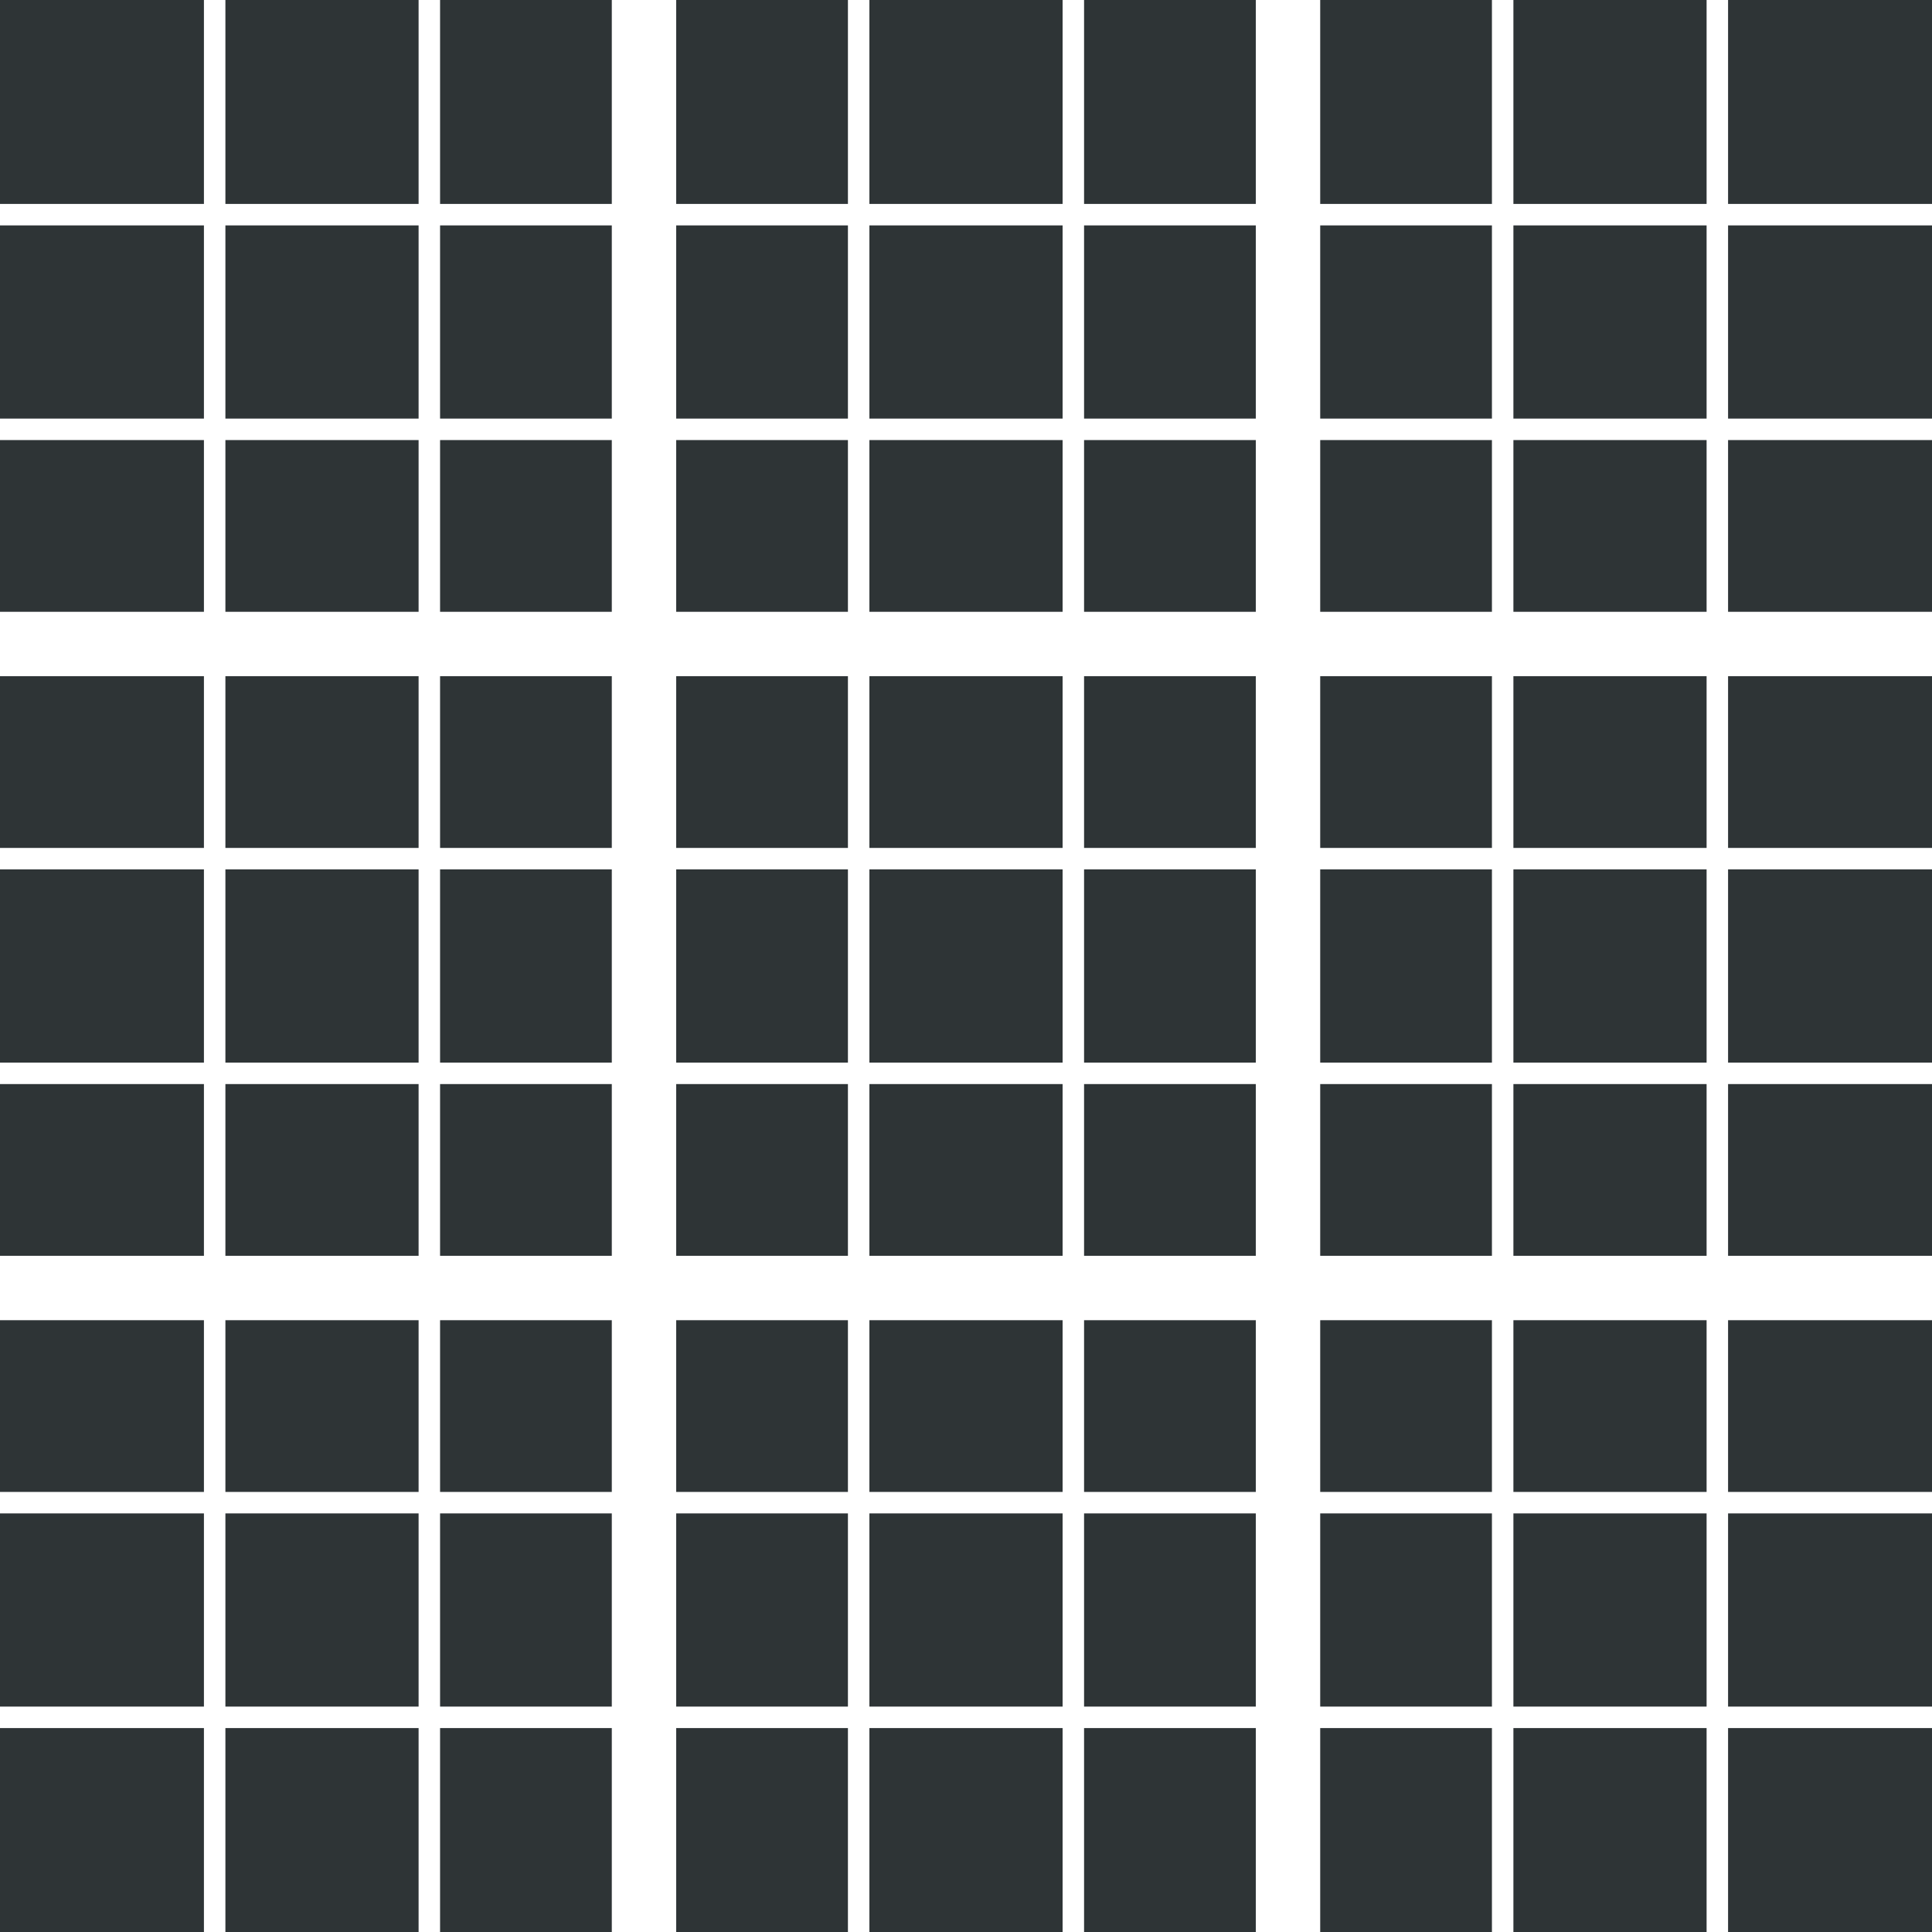
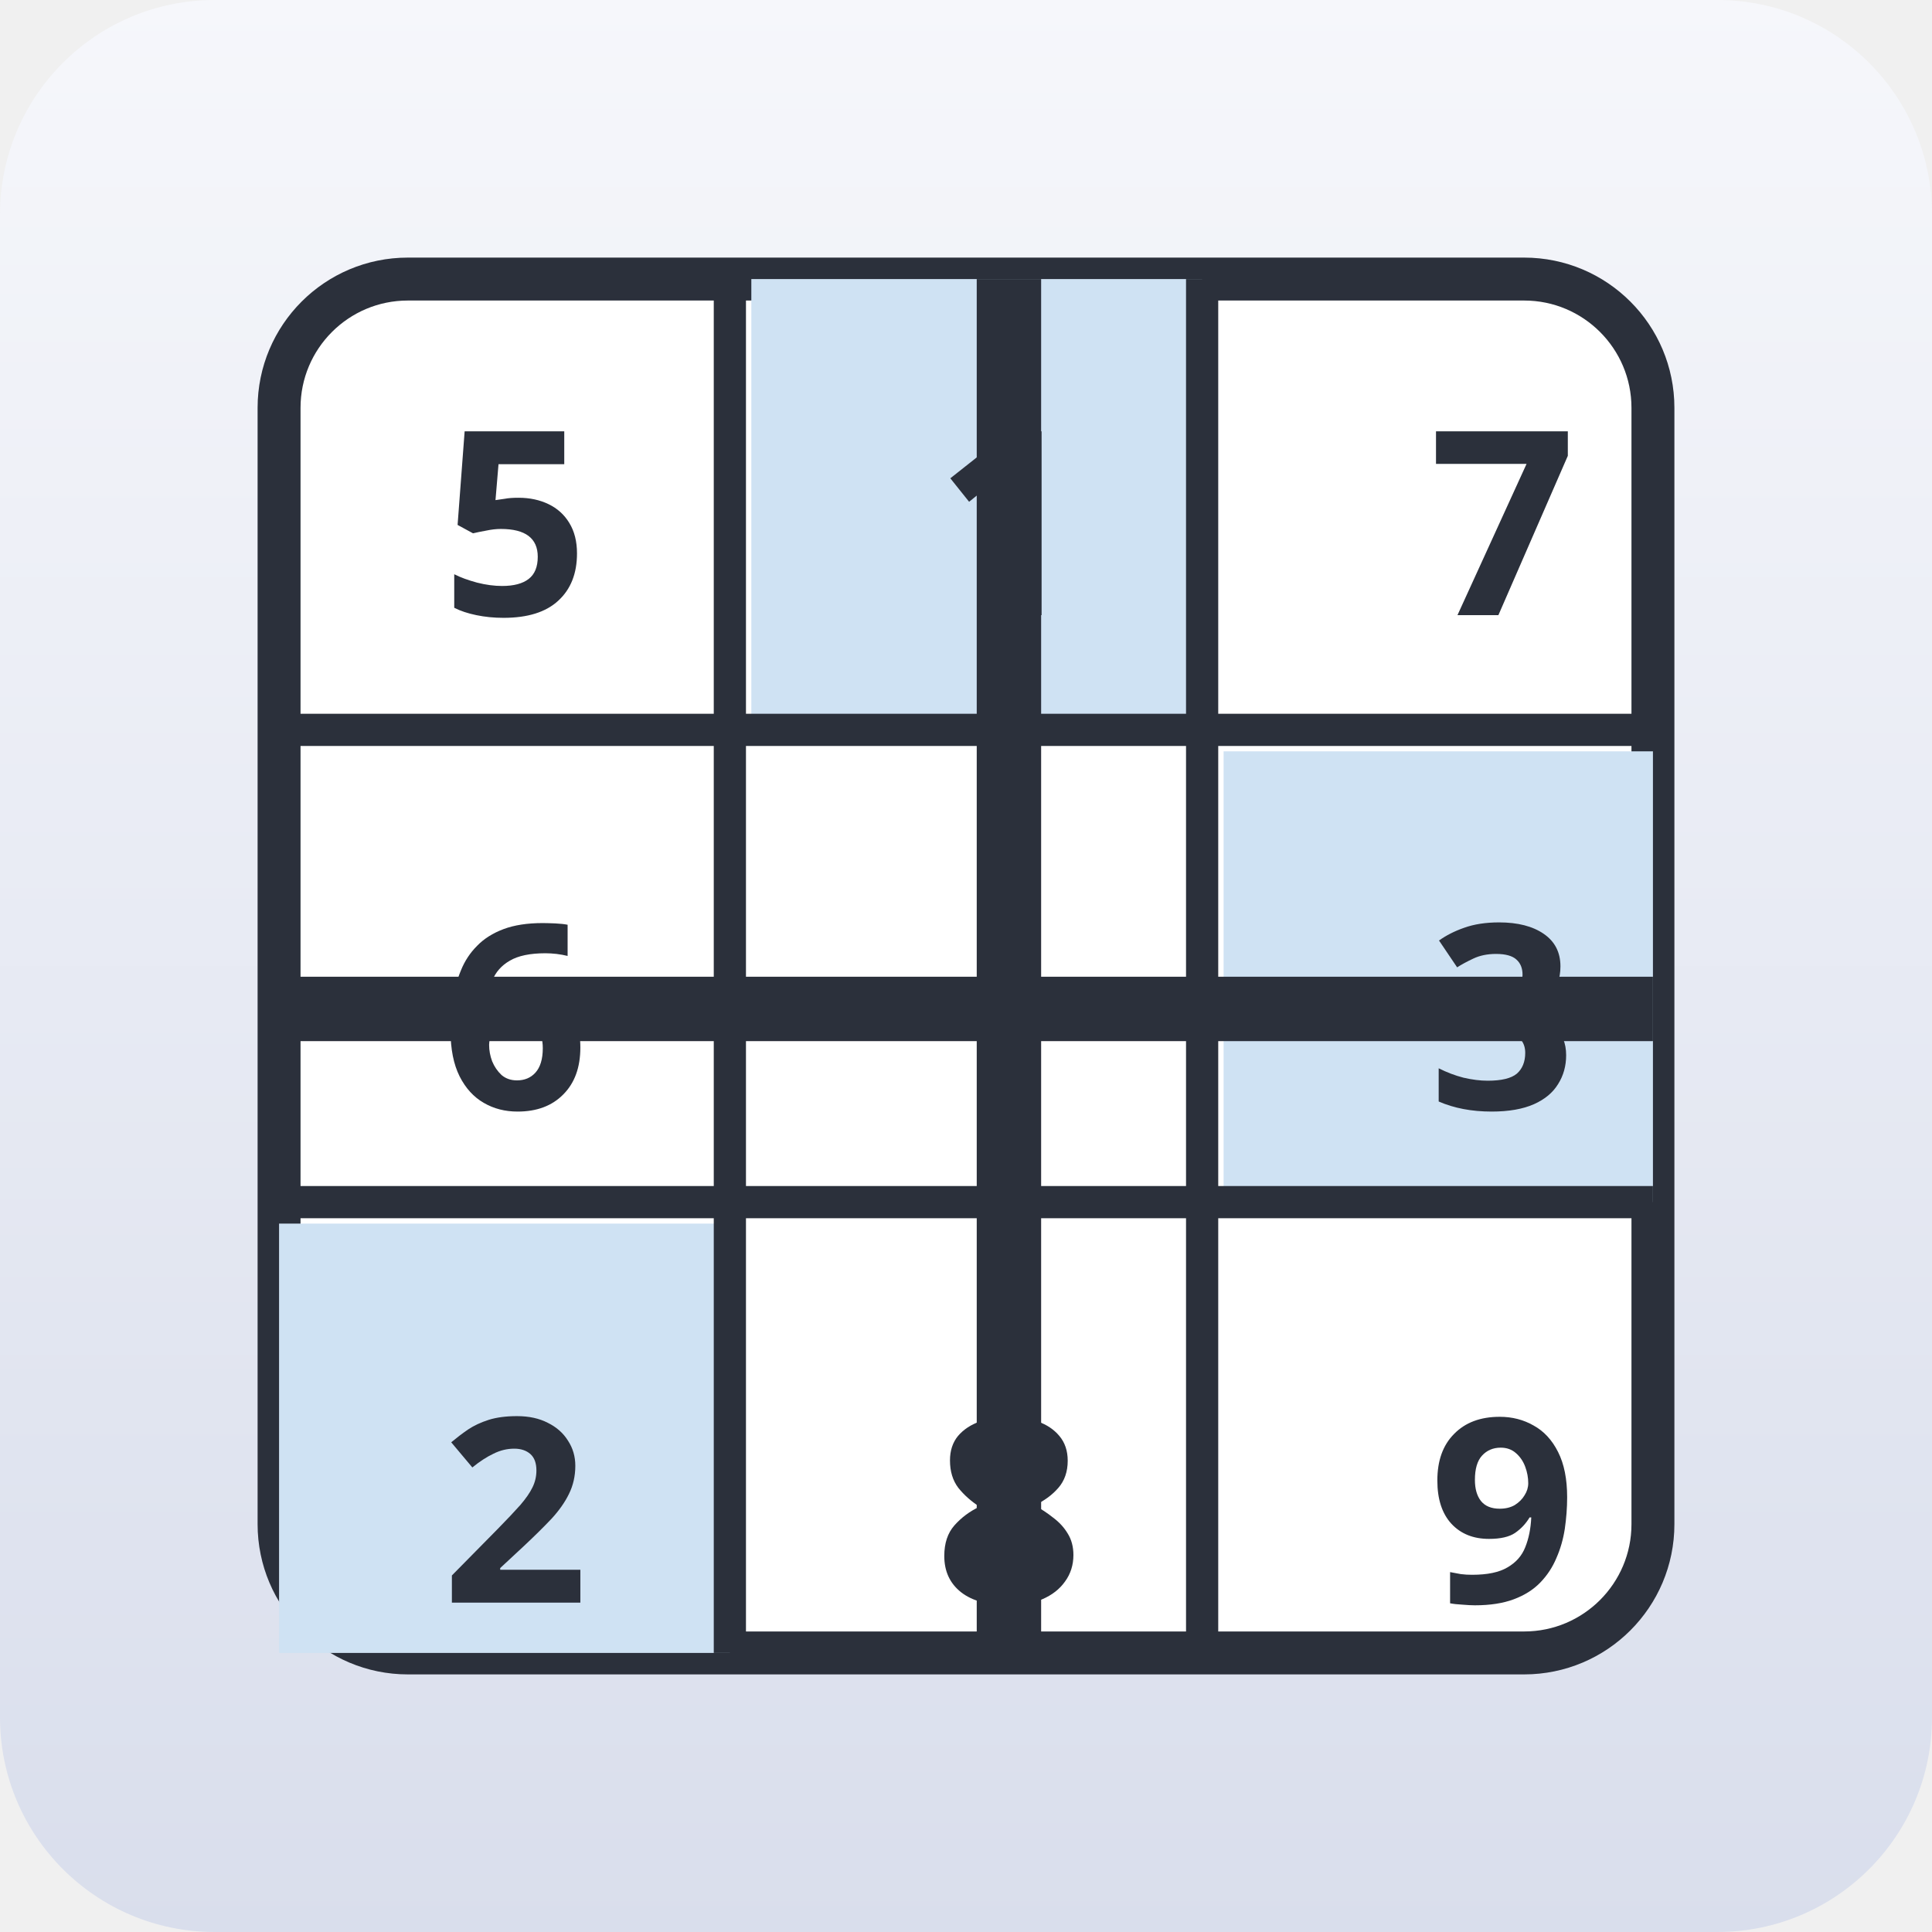
- <svg xmlns="http://www.w3.org/2000/svg" viewBox="0 0 90 90">
-   <rect width="90" height="90" fill="#2e3436" />
-   <g stroke="#ffffff" stroke-width="1">
-     <line x1="10" y1="0" x2="10" y2="90" />
-     <line x1="20" y1="0" x2="20" y2="90" />
-     <line x1="40" y1="0" x2="40" y2="90" />
-     <line x1="50" y1="0" x2="50" y2="90" />
-     <line x1="70" y1="0" x2="70" y2="90" />
-     <line x1="80" y1="0" x2="80" y2="90" />
-     <line x1="0" y1="10" x2="90" y2="10" />
-     <line x1="0" y1="20" x2="90" y2="20" />
-     <line x1="0" y1="40" x2="90" y2="40" />
-     <line x1="0" y1="50" x2="90" y2="50" />
-     <line x1="0" y1="70" x2="90" y2="70" />
-     <line x1="0" y1="80" x2="90" y2="80" />
+ <svg xmlns="http://www.w3.org/2000/svg" viewBox="0 0 90 90" role="img" aria-labelledby="title desc">
+   <defs>
+     <linearGradient id="bg" x1="0" x2="0" y1="0" y2="1">
+       <stop offset="0" stop-color="#f6f7fb" />
+       <stop offset="1" stop-color="#d9deec" />
+     </linearGradient>
+   </defs>
+   <rect width="90" height="90" rx="10" fill="url(#bg)" />
+   <rect x="13" y="13" width="64" height="64" rx="6" fill="#ffffff" stroke="#2b303b" stroke-width="2" />
+   <g fill="#cfe2f3">
+     <rect x="35" y="13" width="21" height="21" />
+     <rect x="57" y="35" width="20" height="21" />
+     <rect x="13" y="57" width="21" height="20" />
  </g>
-   <g stroke="#ffffff" stroke-width="3">
-     <line x1="30" y1="0" x2="30" y2="90" />
-     <line x1="60" y1="0" x2="60" y2="90" />
-     <line x1="0" y1="30" x2="90" y2="30" />
-     <line x1="0" y1="60" x2="90" y2="60" />
+   <g stroke="#2b303b" stroke-width="1.5">
+     <line x1="34" y1="13" x2="34" y2="77" />
+     <line x1="56" y1="13" x2="56" y2="77" />
+     <line x1="13" y1="34" x2="77" y2="34" />
+     <line x1="13" y1="56" x2="77" y2="56" />
+   </g>
+   <g stroke="#2b303b" stroke-width="3">
+     <line x1="47" y1="13" x2="47" y2="77" />
+     <line x1="13" y1="47" x2="77" y2="47" />
+   </g>
+   <g fill="#2b303b" font-family="'Ubuntu', 'Segoe UI', sans-serif" font-size="12" font-weight="600" text-anchor="middle" dominant-baseline="central">
+     <text x="24" y="24">5</text>
+     <text x="47" y="24">1</text>
+     <text x="70" y="24">7</text>
+     <text x="24" y="47">6</text>
+     <text x="70" y="47">3</text>
+     <text x="47" y="70">8</text>
+     <text x="24" y="70">2</text>
+     <text x="70" y="70">9</text>
  </g>
</svg>
